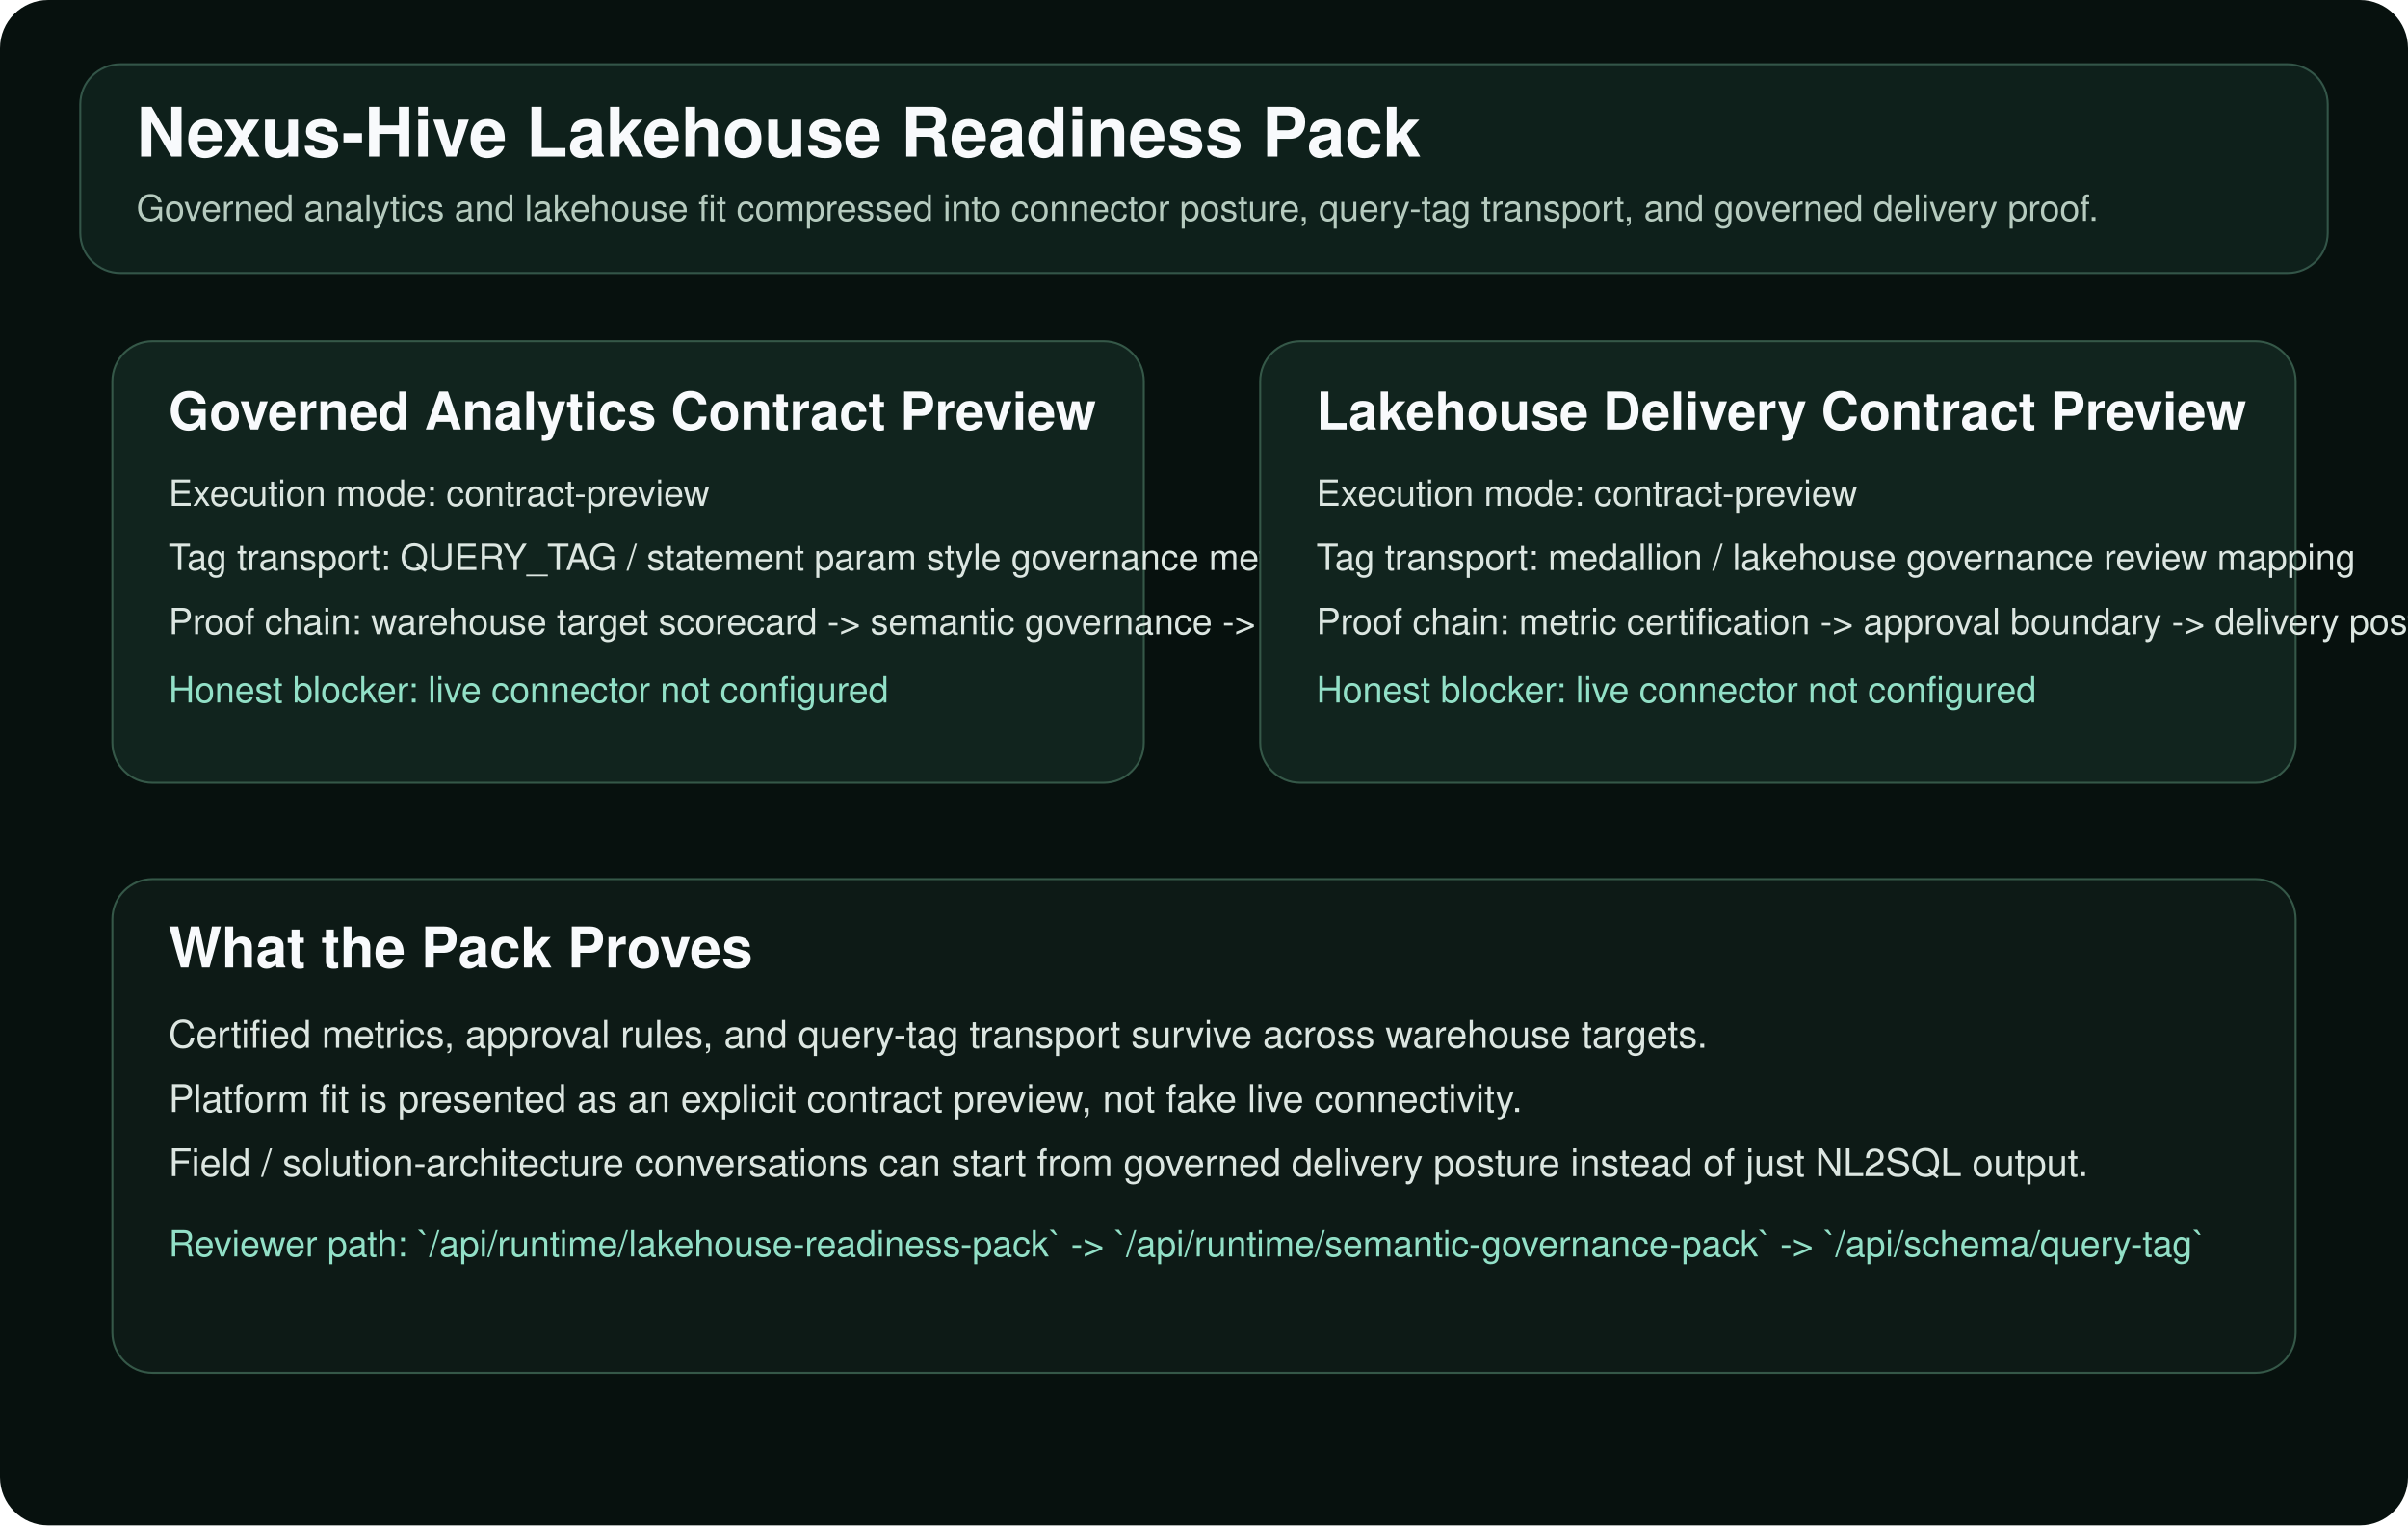
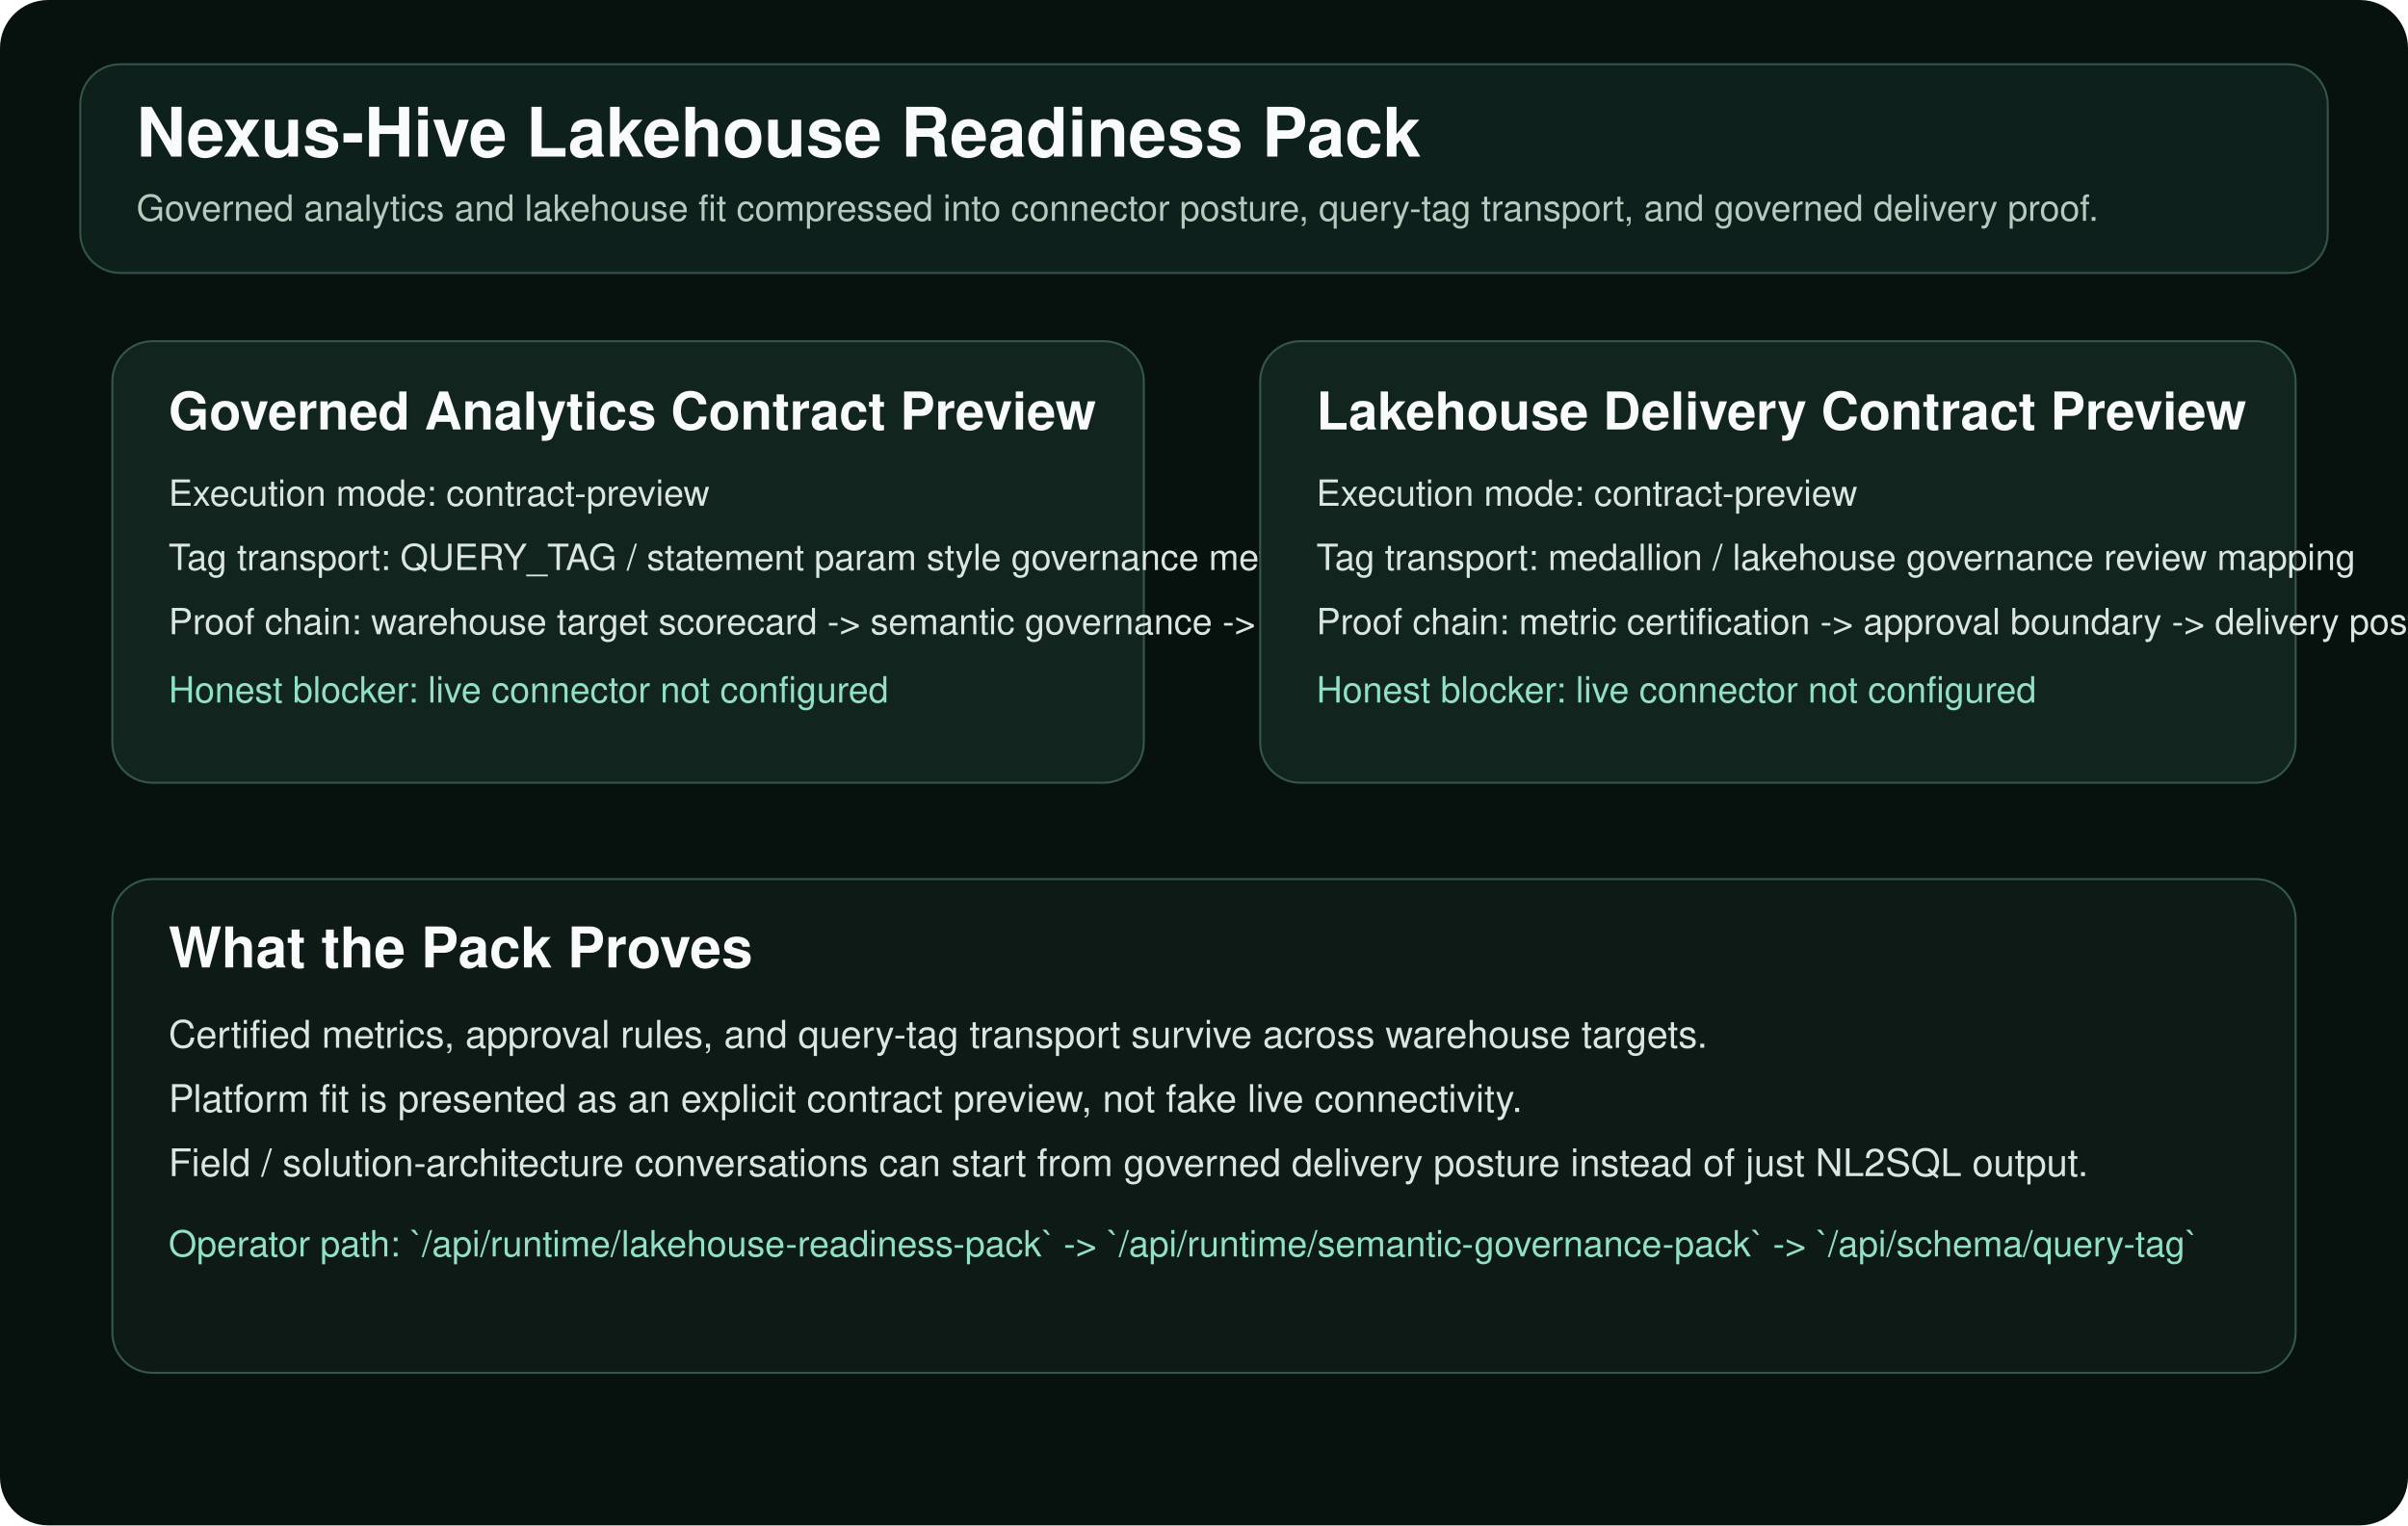
<svg xmlns="http://www.w3.org/2000/svg" width="1200" height="760" viewBox="0 0 1200 760" fill="none">
  <rect width="1200" height="760" rx="24" fill="#07110E" />
  <rect x="40" y="32" width="1120" height="104" rx="20" fill="#0E201B" stroke="#335548" />
  <text x="68" y="78" fill="#F8FAFC" font-family="Helvetica, Arial, sans-serif" font-size="34" font-weight="700">Nexus-Hive Lakehouse Readiness Pack</text>
  <text x="68" y="110" fill="#B6CBBF" font-family="Helvetica, Arial, sans-serif" font-size="18">Governed analytics and lakehouse fit compressed into connector posture, query-tag transport, and governed delivery proof.</text>
  <rect x="56" y="170" width="514" height="220" rx="20" fill="#11241E" stroke="#355848" />
  <text x="84" y="214" fill="#F8FAFC" font-family="Helvetica, Arial, sans-serif" font-size="26" font-weight="700">Governed Analytics Contract Preview</text>
  <text x="84" y="252" fill="#DCE6E1" font-family="Helvetica, Arial, sans-serif" font-size="18">Execution mode: contract-preview</text>
  <text x="84" y="284" fill="#DCE6E1" font-family="Helvetica, Arial, sans-serif" font-size="18">Tag transport: QUERY_TAG / statement param style governance metadata</text>
  <text x="84" y="316" fill="#DCE6E1" font-family="Helvetica, Arial, sans-serif" font-size="18">Proof chain: warehouse target scorecard -&gt; semantic governance -&gt; query-tag schema</text>
  <text x="84" y="350" fill="#92E0C7" font-family="Helvetica, Arial, sans-serif" font-size="18">Honest blocker: live connector not configured</text>
  <rect x="628" y="170" width="516" height="220" rx="20" fill="#11241E" stroke="#355848" />
  <text x="656" y="214" fill="#F8FAFC" font-family="Helvetica, Arial, sans-serif" font-size="26" font-weight="700">Lakehouse Delivery Contract Preview</text>
  <text x="656" y="252" fill="#DCE6E1" font-family="Helvetica, Arial, sans-serif" font-size="18">Execution mode: contract-preview</text>
  <text x="656" y="284" fill="#DCE6E1" font-family="Helvetica, Arial, sans-serif" font-size="18">Tag transport: medallion / lakehouse governance review mapping</text>
  <text x="656" y="316" fill="#DCE6E1" font-family="Helvetica, Arial, sans-serif" font-size="18">Proof chain: metric certification -&gt; approval boundary -&gt; delivery posture</text>
  <text x="656" y="350" fill="#92E0C7" font-family="Helvetica, Arial, sans-serif" font-size="18">Honest blocker: live connector not configured</text>
  <rect x="56" y="438" width="1088" height="246" rx="20" fill="#0D1A16" stroke="#355848" />
  <text x="84" y="482" fill="#F8FAFC" font-family="Helvetica, Arial, sans-serif" font-size="28" font-weight="700">What the Pack Proves</text>
  <text x="84" y="522" fill="#DCE6E1" font-family="Helvetica, Arial, sans-serif" font-size="19">Certified metrics, approval rules, and query-tag transport survive across warehouse targets.</text>
  <text x="84" y="554" fill="#DCE6E1" font-family="Helvetica, Arial, sans-serif" font-size="19">Platform fit is presented as an explicit contract preview, not fake live connectivity.</text>
  <text x="84" y="586" fill="#DCE6E1" font-family="Helvetica, Arial, sans-serif" font-size="19">Field / solution-architecture conversations can start from governed delivery posture instead of just NL2SQL output.</text>
-   <text x="84" y="626" fill="#92E0C7" font-family="Helvetica, Arial, sans-serif" font-size="18">Reviewer path: `/api/runtime/lakehouse-readiness-pack` -&gt; `/api/runtime/semantic-governance-pack` -&gt; `/api/schema/query-tag`</text>
+   <text x="84" y="626" fill="#92E0C7" font-family="Helvetica, Arial, sans-serif" font-size="18">Operator path: `/api/runtime/lakehouse-readiness-pack` -&gt; `/api/runtime/semantic-governance-pack` -&gt; `/api/schema/query-tag`</text>
</svg>
